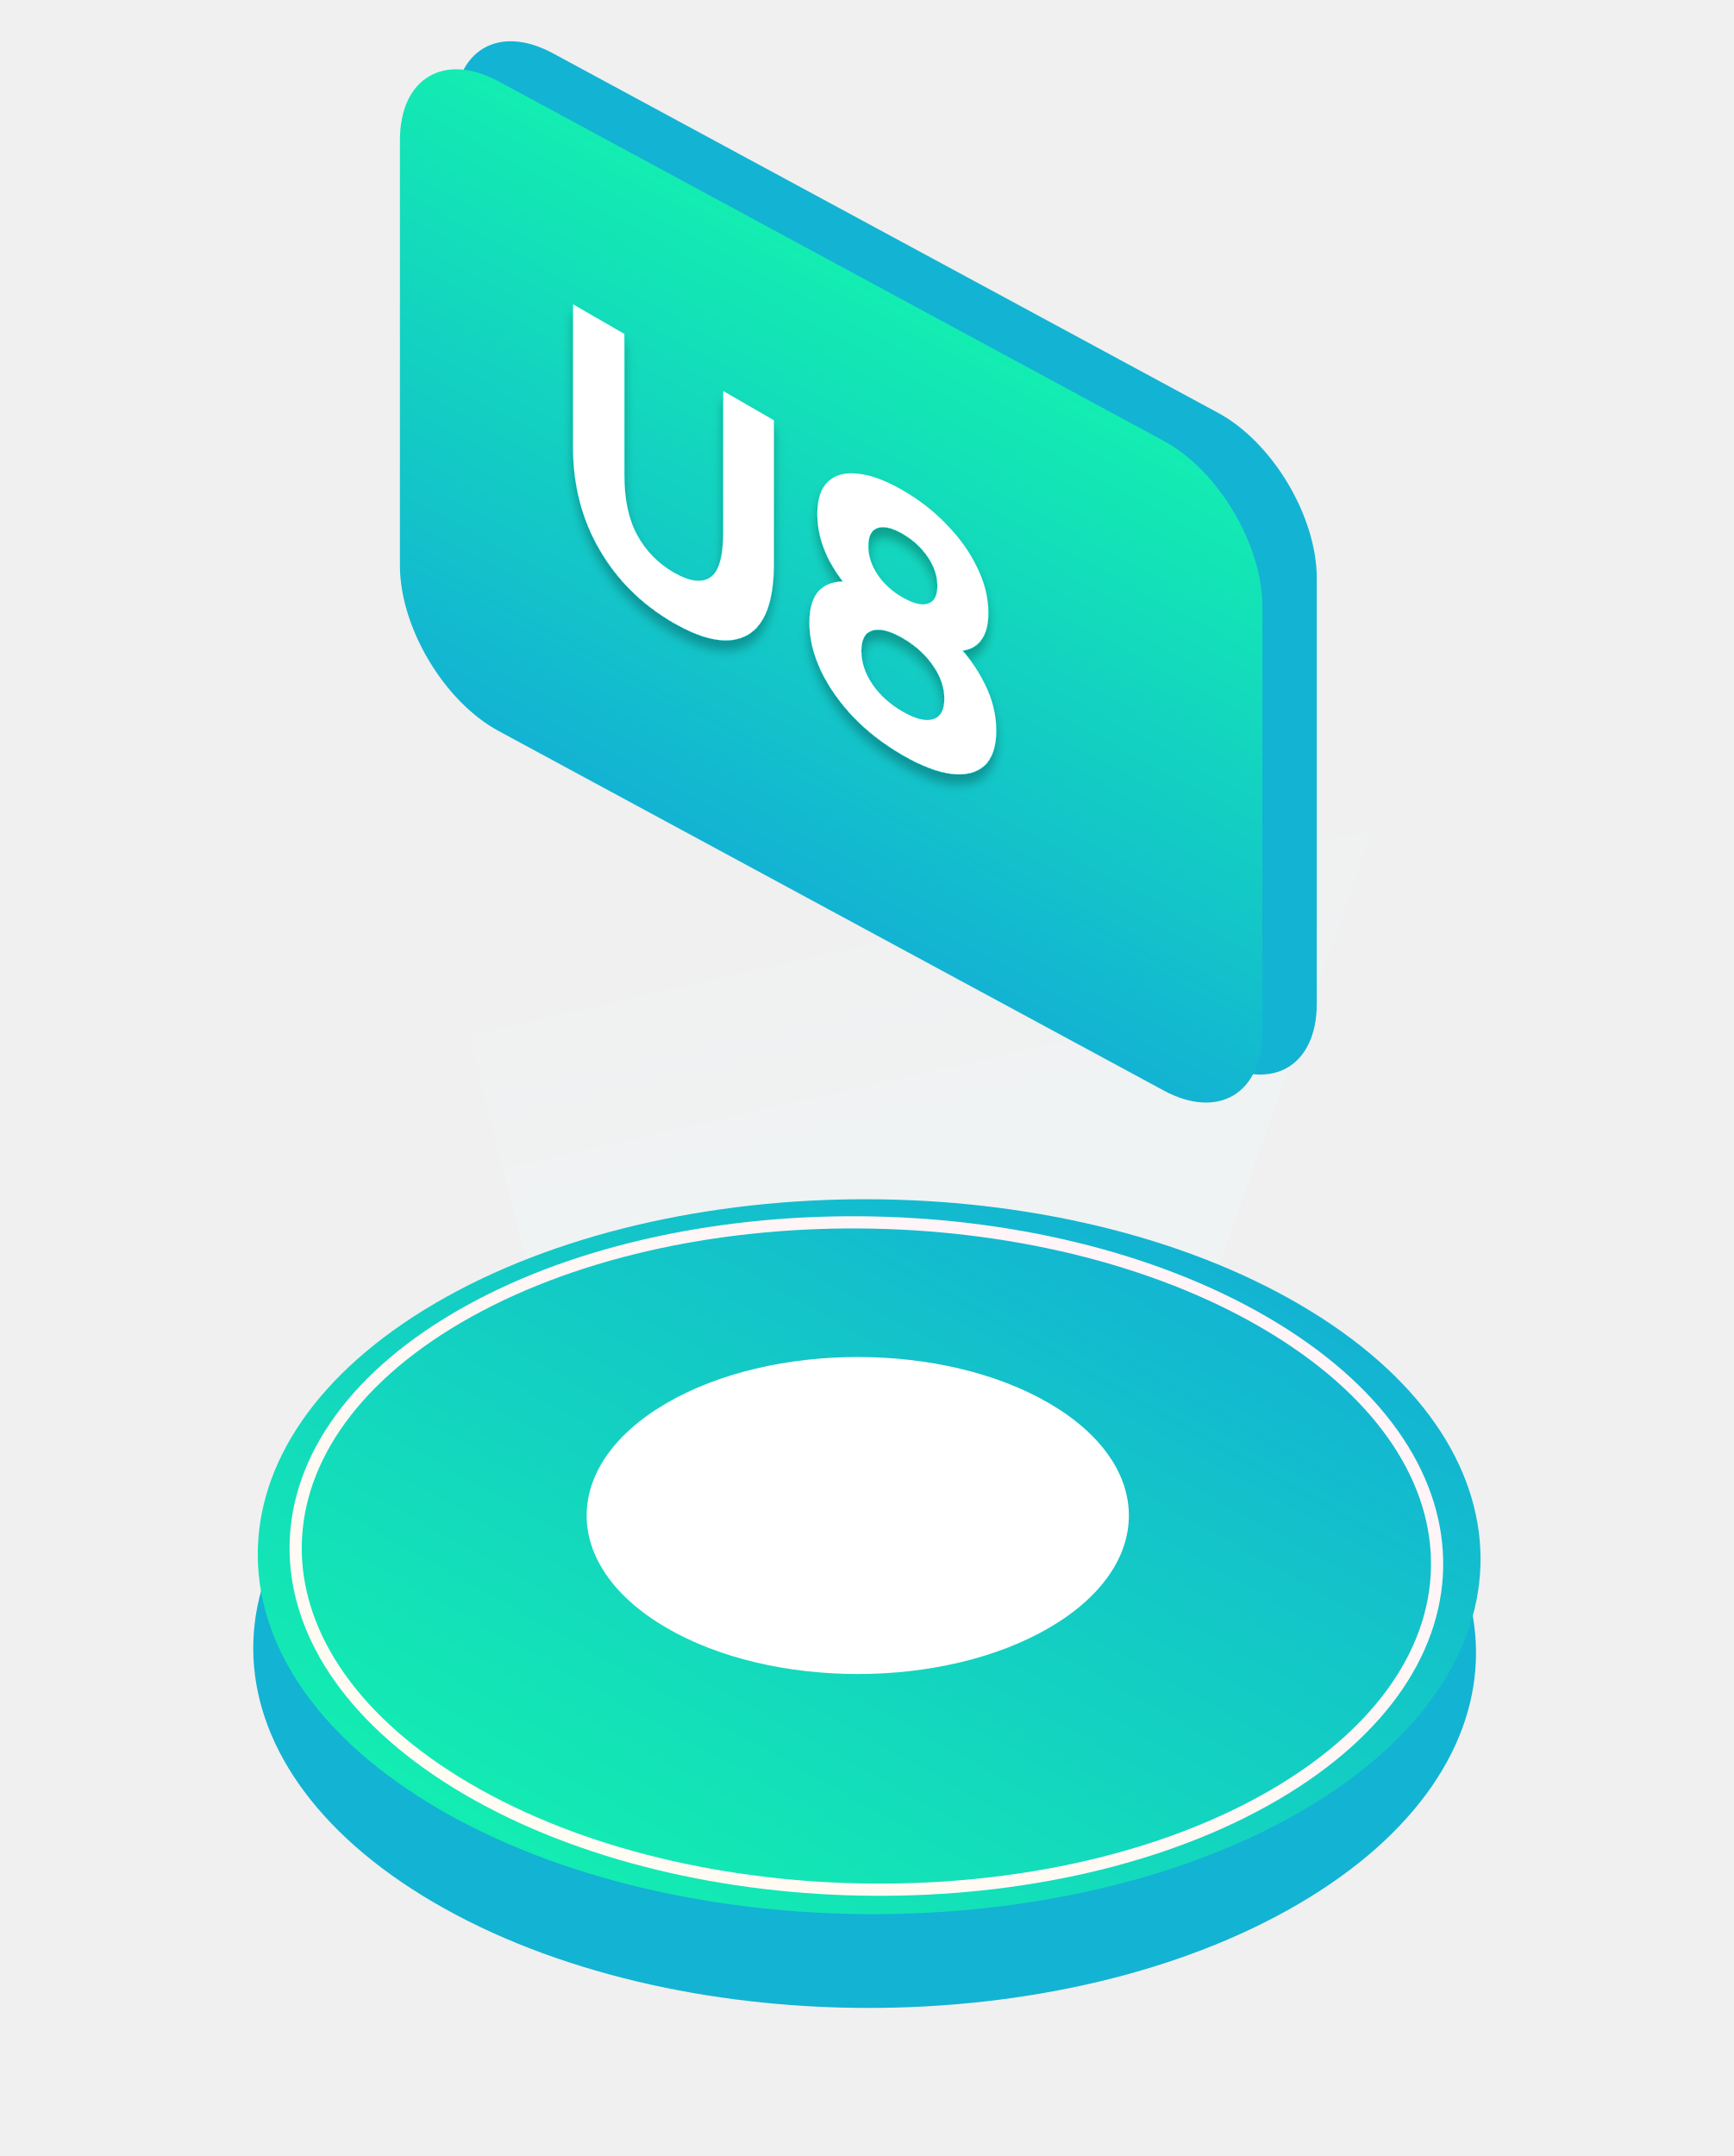
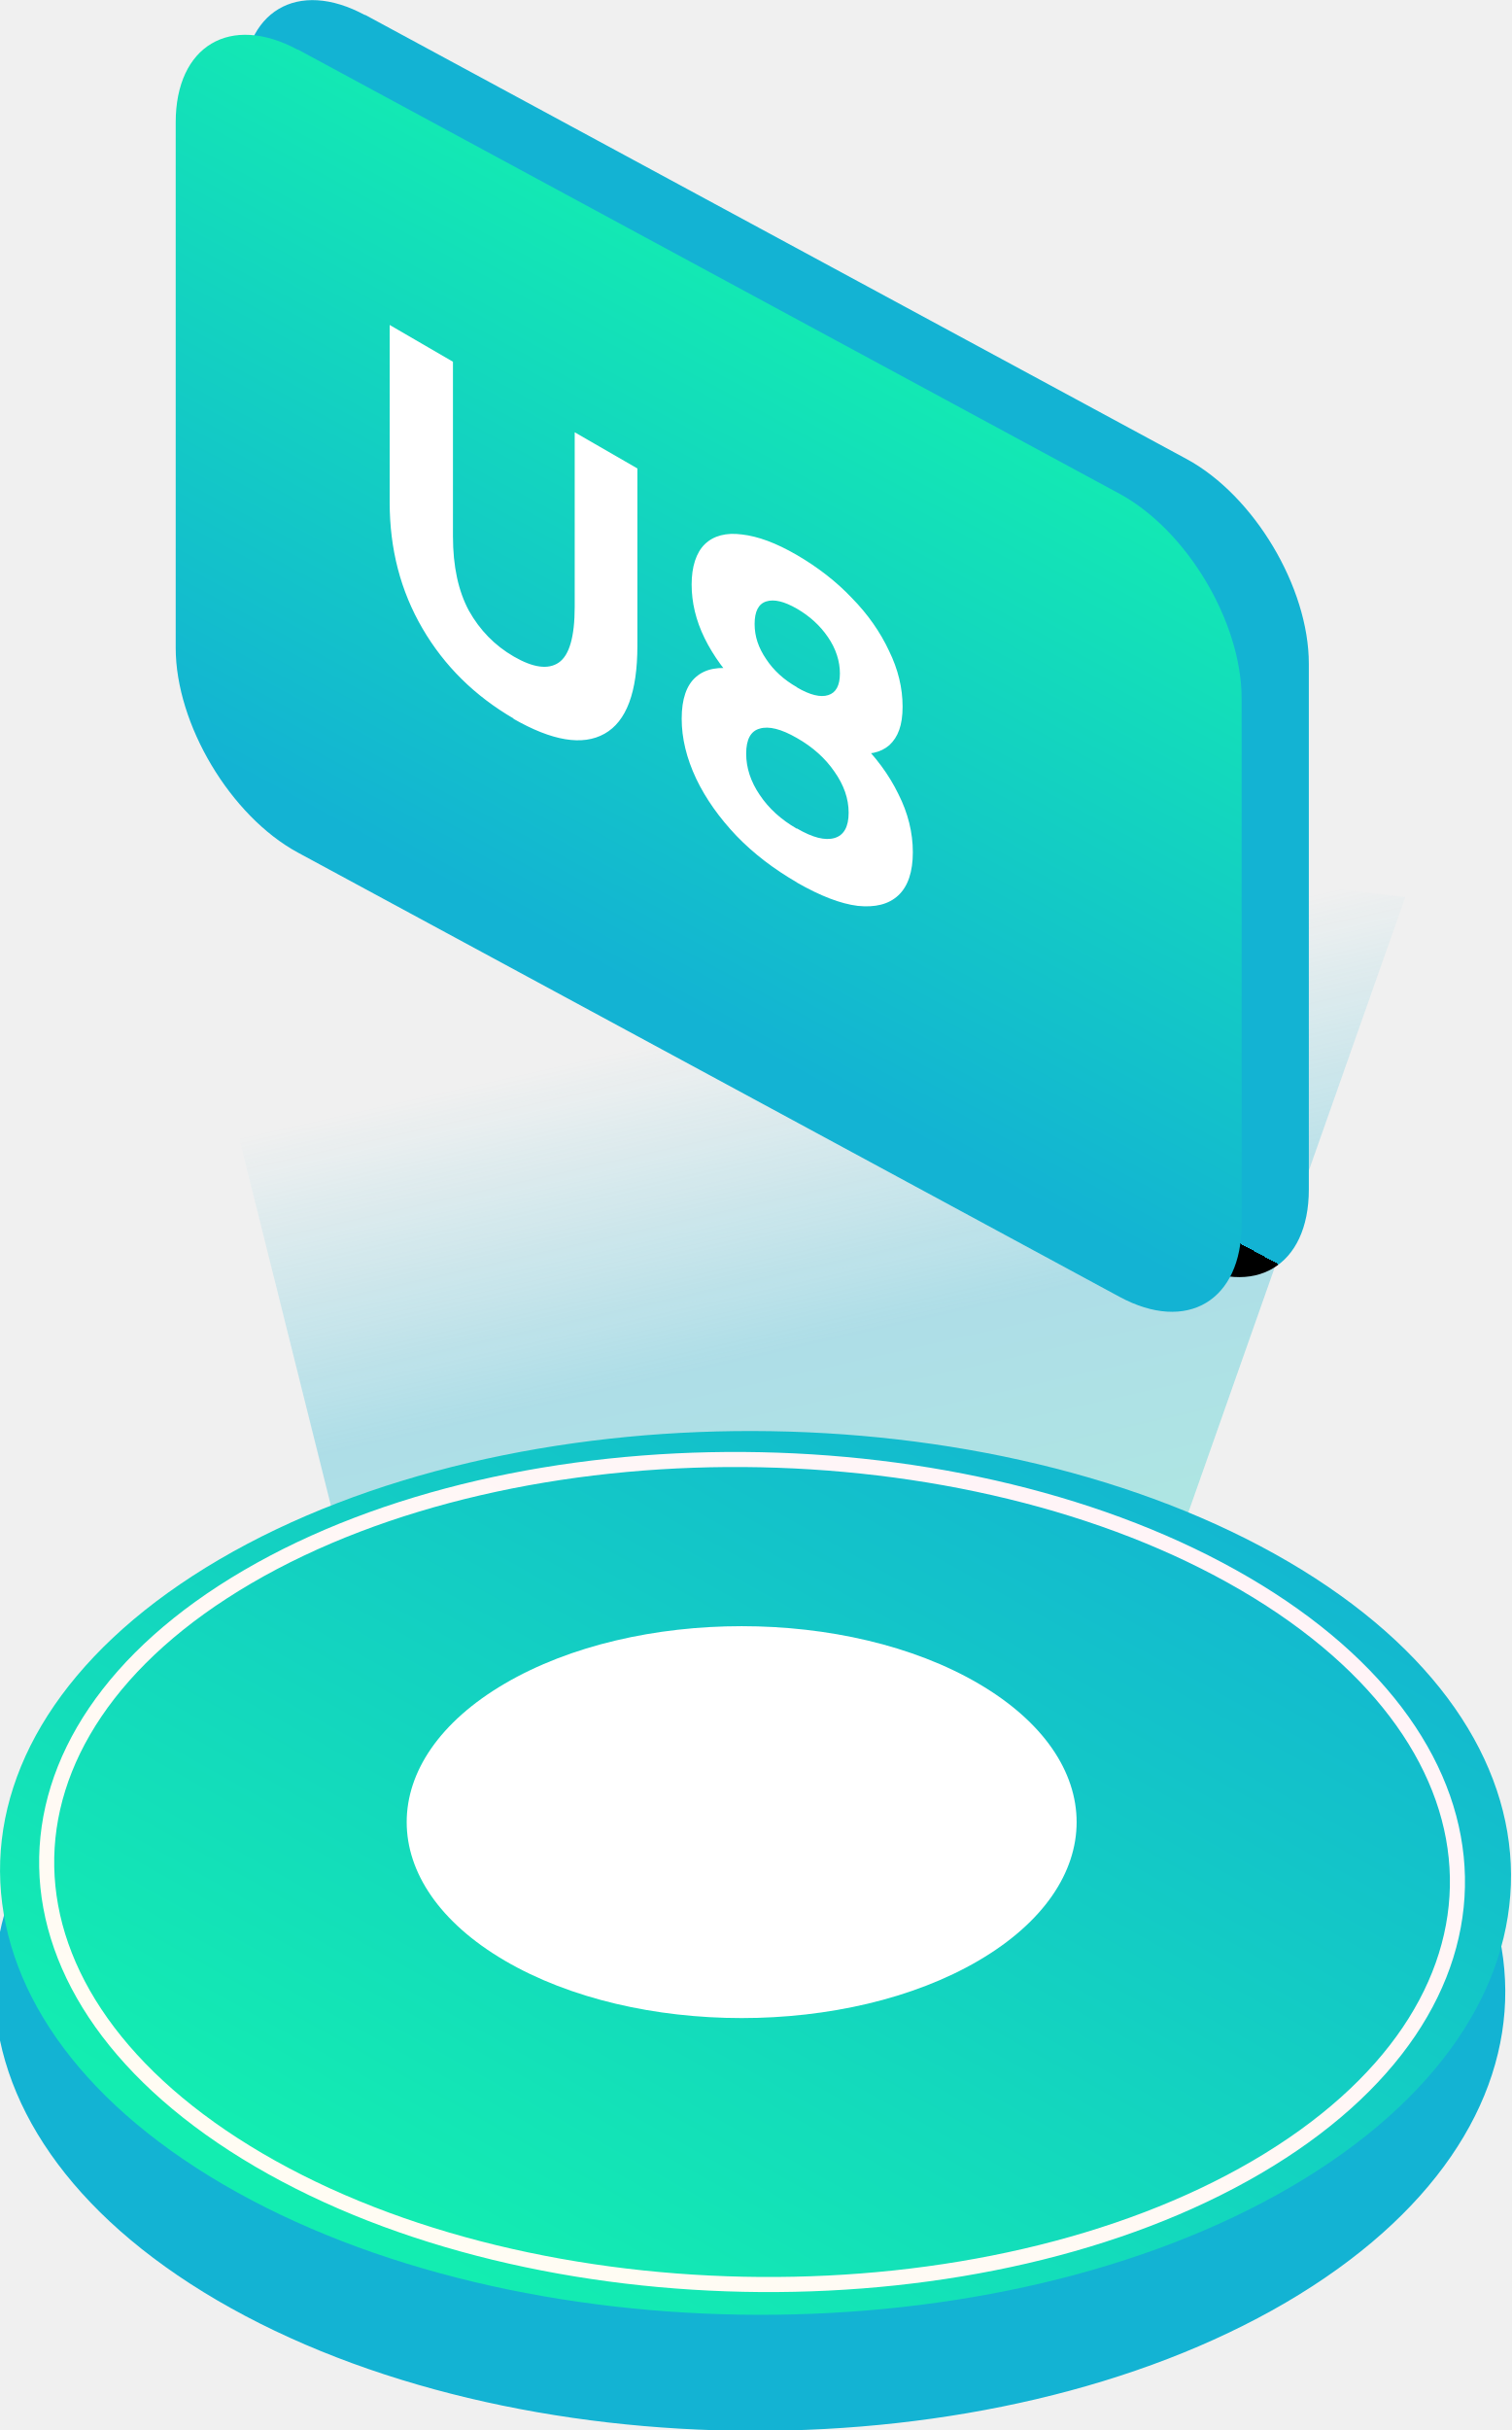
- <svg xmlns="http://www.w3.org/2000/svg" width="711" height="884" viewBox="0 0 711 884" fill="none">
-   <g style="mix-blend-mode:screen">
-     <path d="M152.5 264L572 314.5L459.5 633.502L408 671.5L347 682.502L281.5 671.5L242.5 624.502L152.5 264Z" fill="url(#paint0_linear_153_31)" />
-   </g>
-   <rect width="402.033" height="266.359" rx="46" transform="matrix(0.879736 0.475462 0 1 186.312 0)" fill="url(#paint1_linear_153_31)" />
-   <rect width="402.033" height="266.359" rx="46" transform="matrix(0.879736 0.475462 0 1 164 11.4902)" fill="url(#paint2_linear_153_31)" />
-   <path d="M532.44 780.7C434.846 837.751 276.098 837.449 177.867 780.026C79.636 722.602 79.119 629.803 176.713 572.752C274.306 515.702 433.054 516.004 531.285 573.427C629.517 630.85 630.033 723.65 532.44 780.7Z" fill="#13B3D3" />
-   <ellipse cx="206.024" cy="204.687" rx="206.024" ry="204.687" transform="matrix(0.863313 0.504669 -0.863313 0.504669 355.273 431)" fill="url(#paint3_linear_153_31)" />
-   <g style="mix-blend-mode:screen">
-     <ellipse cx="91.071" cy="91.054" rx="91.071" ry="91.054" transform="matrix(0.863313 0.504669 -0.863313 0.504669 351.742 529.478)" fill="white" />
-   </g>
-   <g style="mix-blend-mode:screen">
-     <path d="M522.716 735.873C432.44 788.646 284.26 787.685 191.745 733.603C99.23 679.522 97.586 592.9 187.862 540.127C278.138 487.354 426.319 488.315 518.833 542.397C611.348 596.478 612.992 683.1 522.716 735.873Z" stroke="#FFD7D7" stroke-width="5" />
-   </g>
-   <g filter="url(#filter0_d_153_31)">
-     <path d="M276.182 255.35C263.278 247.9 253.189 237.925 245.915 225.425C238.64 212.925 235.003 198.975 235.003 183.575V124.775L256.047 136.925V194.825C256.047 204.825 257.822 213.05 261.373 219.5C264.924 225.95 269.903 231.025 276.312 234.725C282.721 238.425 287.7 239.1 291.251 236.75C294.802 234.4 296.577 228.225 296.577 218.225V160.325L317.362 172.325V231.125C317.362 246.525 313.724 256.275 306.45 260.375C299.175 264.475 289.086 262.8 276.182 255.35ZM370.114 309.581C362.493 305.181 355.824 300.031 350.109 294.131C344.393 288.131 339.933 281.806 336.728 275.156C333.524 268.406 331.922 261.781 331.922 255.281C331.922 248.781 333.481 244.181 336.599 241.481C339.803 238.731 344.263 237.856 349.979 238.856C355.694 239.756 362.406 242.431 370.114 246.881C377.908 251.381 384.663 256.481 390.379 262.181C396.181 267.831 400.641 273.856 403.759 280.256C406.963 286.606 408.565 293.031 408.565 299.531C408.565 306.031 406.963 310.806 403.759 313.856C400.555 316.806 396.051 317.956 390.249 317.306C384.533 316.606 377.821 314.031 370.114 309.581ZM370.114 291.731C375.396 294.781 379.553 295.831 382.584 294.881C385.702 293.981 387.261 291.181 387.261 286.481C387.261 281.781 385.702 277.231 382.584 272.831C379.553 268.381 375.396 264.631 370.114 261.581C364.918 258.581 360.804 257.556 357.773 258.506C354.742 259.356 353.226 262.131 353.226 266.831C353.226 271.531 354.742 276.106 357.773 280.556C360.804 285.006 364.918 288.731 370.114 291.731ZM370.114 259.181C363.099 255.131 356.95 250.481 351.667 245.231C346.471 240.031 342.401 234.481 339.456 228.581C336.599 222.631 335.17 216.706 335.17 210.806C335.17 204.606 336.642 200.156 339.586 197.456C342.531 194.656 346.644 193.581 351.927 194.231C357.21 194.781 363.272 197.031 370.114 200.981C377.129 205.031 383.234 209.806 388.43 215.306C393.713 220.756 397.827 226.581 400.771 232.781C403.802 238.931 405.318 245.106 405.318 251.306C405.318 257.206 403.845 261.456 400.901 264.056C398.043 266.606 393.973 267.456 388.69 266.606C383.407 265.756 377.215 263.281 370.114 259.181ZM370.114 244.931C374.53 247.481 377.995 248.331 380.506 247.481C383.104 246.681 384.403 244.281 384.403 240.281C384.403 236.081 383.061 232.056 380.376 228.206C377.778 224.406 374.357 221.281 370.114 218.831C365.957 216.431 362.579 215.631 359.981 216.431C357.383 217.231 356.084 219.731 356.084 223.931C356.084 227.931 357.34 231.806 359.851 235.556C362.363 239.306 365.784 242.431 370.114 244.931Z" fill="white" />
-   </g>
+ <svg xmlns="http://www.w3.org/2000/svg" version="1.1" viewBox="0 0 501.4 806.1">
  <defs>
-     <filter id="filter0_d_153_31" x="231" y="122.975" width="181.562" height="216.807" filterUnits="userSpaceOnUse" color-interpolation-filters="sRGB">
-       <feFlood flood-opacity="0" result="BackgroundImageFix" />
-       <feColorMatrix in="SourceAlpha" type="matrix" values="0 0 0 0 0 0 0 0 0 0 0 0 0 0 0 0 0 0 127 0" result="hardAlpha" />
-       <feOffset dy="4" />
-       <feGaussianBlur stdDeviation="2" />
-       <feComposite in2="hardAlpha" operator="out" />
-       <feColorMatrix type="matrix" values="0 0 0 0 0 0 0 0 0 0 0 0 0 0 0 0 0 0 0.25 0" />
-       <feBlend mode="normal" in2="BackgroundImageFix" result="effect1_dropShadow_153_31" />
-       <feBlend mode="normal" in="SourceGraphic" in2="effect1_dropShadow_153_31" result="shape" />
-     </filter>
-     <linearGradient id="paint0_linear_153_31" x1="-455.86" y1="838.49" x2="-536.448" y2="482.351" gradientUnits="userSpaceOnUse">
-       <stop stop-color="#13EEB0" stop-opacity="0.26" />
-       <stop offset="0.501" stop-color="#13B3D3" stop-opacity="0.26" />
-       <stop offset="0.762" stop-color="#13B3D3" stop-opacity="0" />
+     <style>
+       .cls-1 {
+         fill: url(#linear-gradient-4);
+       }
+ 
+       .cls-2 {
+         fill: url(#linear-gradient-3);
+       }
+ 
+       .cls-3 {
+         fill: url(#linear-gradient-2);
+       }
+ 
+       .cls-4 {
+         fill: url(#linear-gradient);
+       }
+ 
+       .cls-5 {
+         fill: #13b3d3;
+       }
+ 
+       .cls-6 {
+         isolation: isolate;
+       }
+ 
+       .cls-7 {
+         fill: #fff;
+       }
+ 
+       .cls-8 {
+         fill: none;
+         stroke: #ffd7d7;
+         stroke-width: 5px;
+       }
+ 
+       .cls-9 {
+         mix-blend-mode: screen;
+       }
+     </style>
+     <linearGradient id="linear-gradient" x1="334.9" y1="233.4" x2="254.3" y2="589.6" gradientTransform="translate(0 852.2) scale(1 -1)" gradientUnits="userSpaceOnUse">
+       <stop offset="0" stop-color="#13eeb0" stop-opacity=".3" />
+       <stop offset=".5" stop-color="#13b3d3" stop-opacity=".3" />
+       <stop offset=".8" stop-color="#13b3d3" stop-opacity="0" />
    </linearGradient>
-     <linearGradient id="paint1_linear_153_31" x1="201.017" y1="0" x2="201.017" y2="266.359" gradientUnits="userSpaceOnUse">
-       <stop offset="1" stop-color="#13B3D3" />
+     <linearGradient id="linear-gradient-2" x1="116.6" y1="953.4" x2="116.6" y2="687" gradientTransform="translate(154.8 976.6) rotate(28.4) scale(1 -.9) skewX(-25.4)" gradientUnits="userSpaceOnUse">
+       <stop offset="1" stop-color="#13b3d3" />
+       <stop offset="1" stop-color="#000" />
    </linearGradient>
-     <linearGradient id="paint2_linear_153_31" x1="201.017" y1="0" x2="201.017" y2="266.359" gradientUnits="userSpaceOnUse">
-       <stop stop-color="#13EDB1" />
-       <stop offset="1" stop-color="#13B3D3" />
+     <linearGradient id="linear-gradient-3" x1="116.6" y1="953.4" x2="116.6" y2="687" gradientTransform="translate(132.5 988.1) rotate(28.4) scale(1 -.9) skewX(-25.4)" gradientUnits="userSpaceOnUse">
+       <stop offset="0" stop-color="#13edb1" />
+       <stop offset="1" stop-color="#13b3d3" />
    </linearGradient>
-     <linearGradient id="paint3_linear_153_31" x1="364.376" y1="409.375" x2="355.144" y2="-6.82" gradientUnits="userSpaceOnUse">
-       <stop stop-color="#13EDB1" />
-       <stop offset="1" stop-color="#13B3D3" />
+     <linearGradient id="linear-gradient-4" x1="107.6" y1="547.3" x2="98.4" y2="963.5" gradientTransform="translate(-490.4 950.6) rotate(30.3) scale(1 -.9) skewX(26.1)" gradientUnits="userSpaceOnUse">
+       <stop offset="0" stop-color="#13edb1" />
+       <stop offset="1" stop-color="#13b3d3" />
    </linearGradient>
  </defs>
+   <g class="cls-6">
+     <g id="Layer_1">
+       <g class="cls-9">
+         <path class="cls-4" d="M46.8,247.1l419.5,50.5-112.5,319-51.5,38-61,11-65.5-11-39-47L46.8,247.1Z" />
+       </g>
+       <path class="cls-3" d="M121.1,4.9l272.7,147.4c22.3,12.1,40.5,42.5,40.5,67.9v174.4c0,25.4-18.1,36.2-40.5,24.1L121.1,271.3c-22.3-12.1-40.5-42.5-40.5-67.9V29.1c0-25.4,18.1-36.2,40.5-24.1Z" />
+       <path class="cls-2" d="M98.8,16.4l272.7,147.4c22.3,12.1,40.5,42.5,40.5,67.9v174.4c0,25.4-18.1,36.2-40.5,24.1L98.8,282.8c-22.3-12.1-40.5-42.5-40.5-67.9V40.6c0-25.4,18.1-36.2,40.5-24.1Z" />
+       <path class="cls-5" d="M426.7,763.8c-97.6,57.1-256.3,56.7-354.6-.7-98.2-57.4-98.7-150.2-1.2-207.3,97.6-57,256.3-56.7,354.6.7,98.2,57.4,98.7,150.2,1.2,207.3Z" />
+       <path class="cls-1" d="M427.4,518c98.2,57.4,98.7,150.2,1.2,207.3-97.6,57.1-256.3,56.7-354.6-.7-98.2-57.4-98.7-150.2-1.2-207.3,97.6-57.1,256.3-56.7,354.6.7Z" />
+       <g class="cls-9">
+         <path class="cls-7" d="M324.7,558.5c43.4,25.4,43.4,66.5,0,91.9-43.4,25.4-113.8,25.4-157.2,0s-43.4-66.5,0-91.9c43.4-25.4,113.8-25.4,157.2,0Z" />
+       </g>
+       <g class="cls-9">
+         <path class="cls-8" d="M417,718.9c-90.3,52.8-238.5,51.8-331-2.3-92.5-54.1-94.2-140.7-3.9-193.5,90.3-52.8,238.5-51.8,331,2.3,92.5,54.1,94.2,140.7,3.9,193.5Z" />
+       </g>
+       <path class="cls-7" d="M170.5,238.4c-12.9-7.5-23-17.4-30.3-29.9-7.3-12.5-10.9-26.4-10.9-41.9v-58.8l21,12.2v57.9c0,10,1.8,18.2,5.3,24.7,3.6,6.4,8.5,11.5,14.9,15.2,6.4,3.7,11.4,4.4,14.9,2s5.3-8.5,5.3-18.5v-57.9l20.8,12v58.8c0,15.4-3.6,25.1-10.9,29.2-7.3,4.1-17.4,2.4-30.3-5ZM264.4,292.7c-7.6-4.4-14.3-9.5-20-15.4-5.7-6-10.2-12.3-13.4-19-3.2-6.8-4.8-13.4-4.8-19.9s1.6-11.1,4.7-13.8c3.2-2.8,7.7-3.6,13.4-2.6,5.7.9,12.4,3.6,20.1,8,7.8,4.5,14.5,9.6,20.3,15.3,5.8,5.6,10.3,11.7,13.4,18.1,3.2,6.3,4.8,12.8,4.8,19.3s-1.6,11.3-4.8,14.3c-3.2,3-7.7,4.1-13.5,3.5-5.7-.7-12.4-3.3-20.1-7.7ZM264.4,274.8c5.3,3.1,9.4,4.1,12.5,3.2,3.1-.9,4.7-3.7,4.7-8.4s-1.6-9.2-4.7-13.6c-3-4.4-7.2-8.2-12.5-11.2-5.2-3-9.3-4-12.3-3.1-3,.8-4.5,3.6-4.5,8.3s1.5,9.3,4.5,13.7c3,4.5,7.1,8.2,12.3,11.2ZM264.4,242.3c-7-4.1-13.2-8.7-18.4-13.9-5.2-5.2-9.3-10.8-12.2-16.7-2.9-5.9-4.3-11.9-4.3-17.8s1.5-10.6,4.4-13.4c2.9-2.8,7.1-3.9,12.3-3.2,5.3.6,11.3,2.8,18.2,6.8,7,4.1,13.1,8.8,18.3,14.3,5.3,5.4,9.4,11.3,12.3,17.5,3,6.1,4.5,12.3,4.5,18.5s-1.5,10.1-4.4,12.8c-2.9,2.5-6.9,3.4-12.2,2.5-5.3-.8-11.5-3.3-18.6-7.4ZM264.4,228c4.4,2.6,7.9,3.4,10.4,2.6,2.6-.8,3.9-3.2,3.9-7.2s-1.3-8.2-4-12.1c-2.6-3.8-6-6.9-10.3-9.4-4.2-2.4-7.5-3.2-10.1-2.4-2.6.8-3.9,3.3-3.9,7.5s1.3,7.9,3.8,11.6c2.5,3.8,5.9,6.9,10.3,9.4Z" />
+     </g>
+   </g>
</svg>
